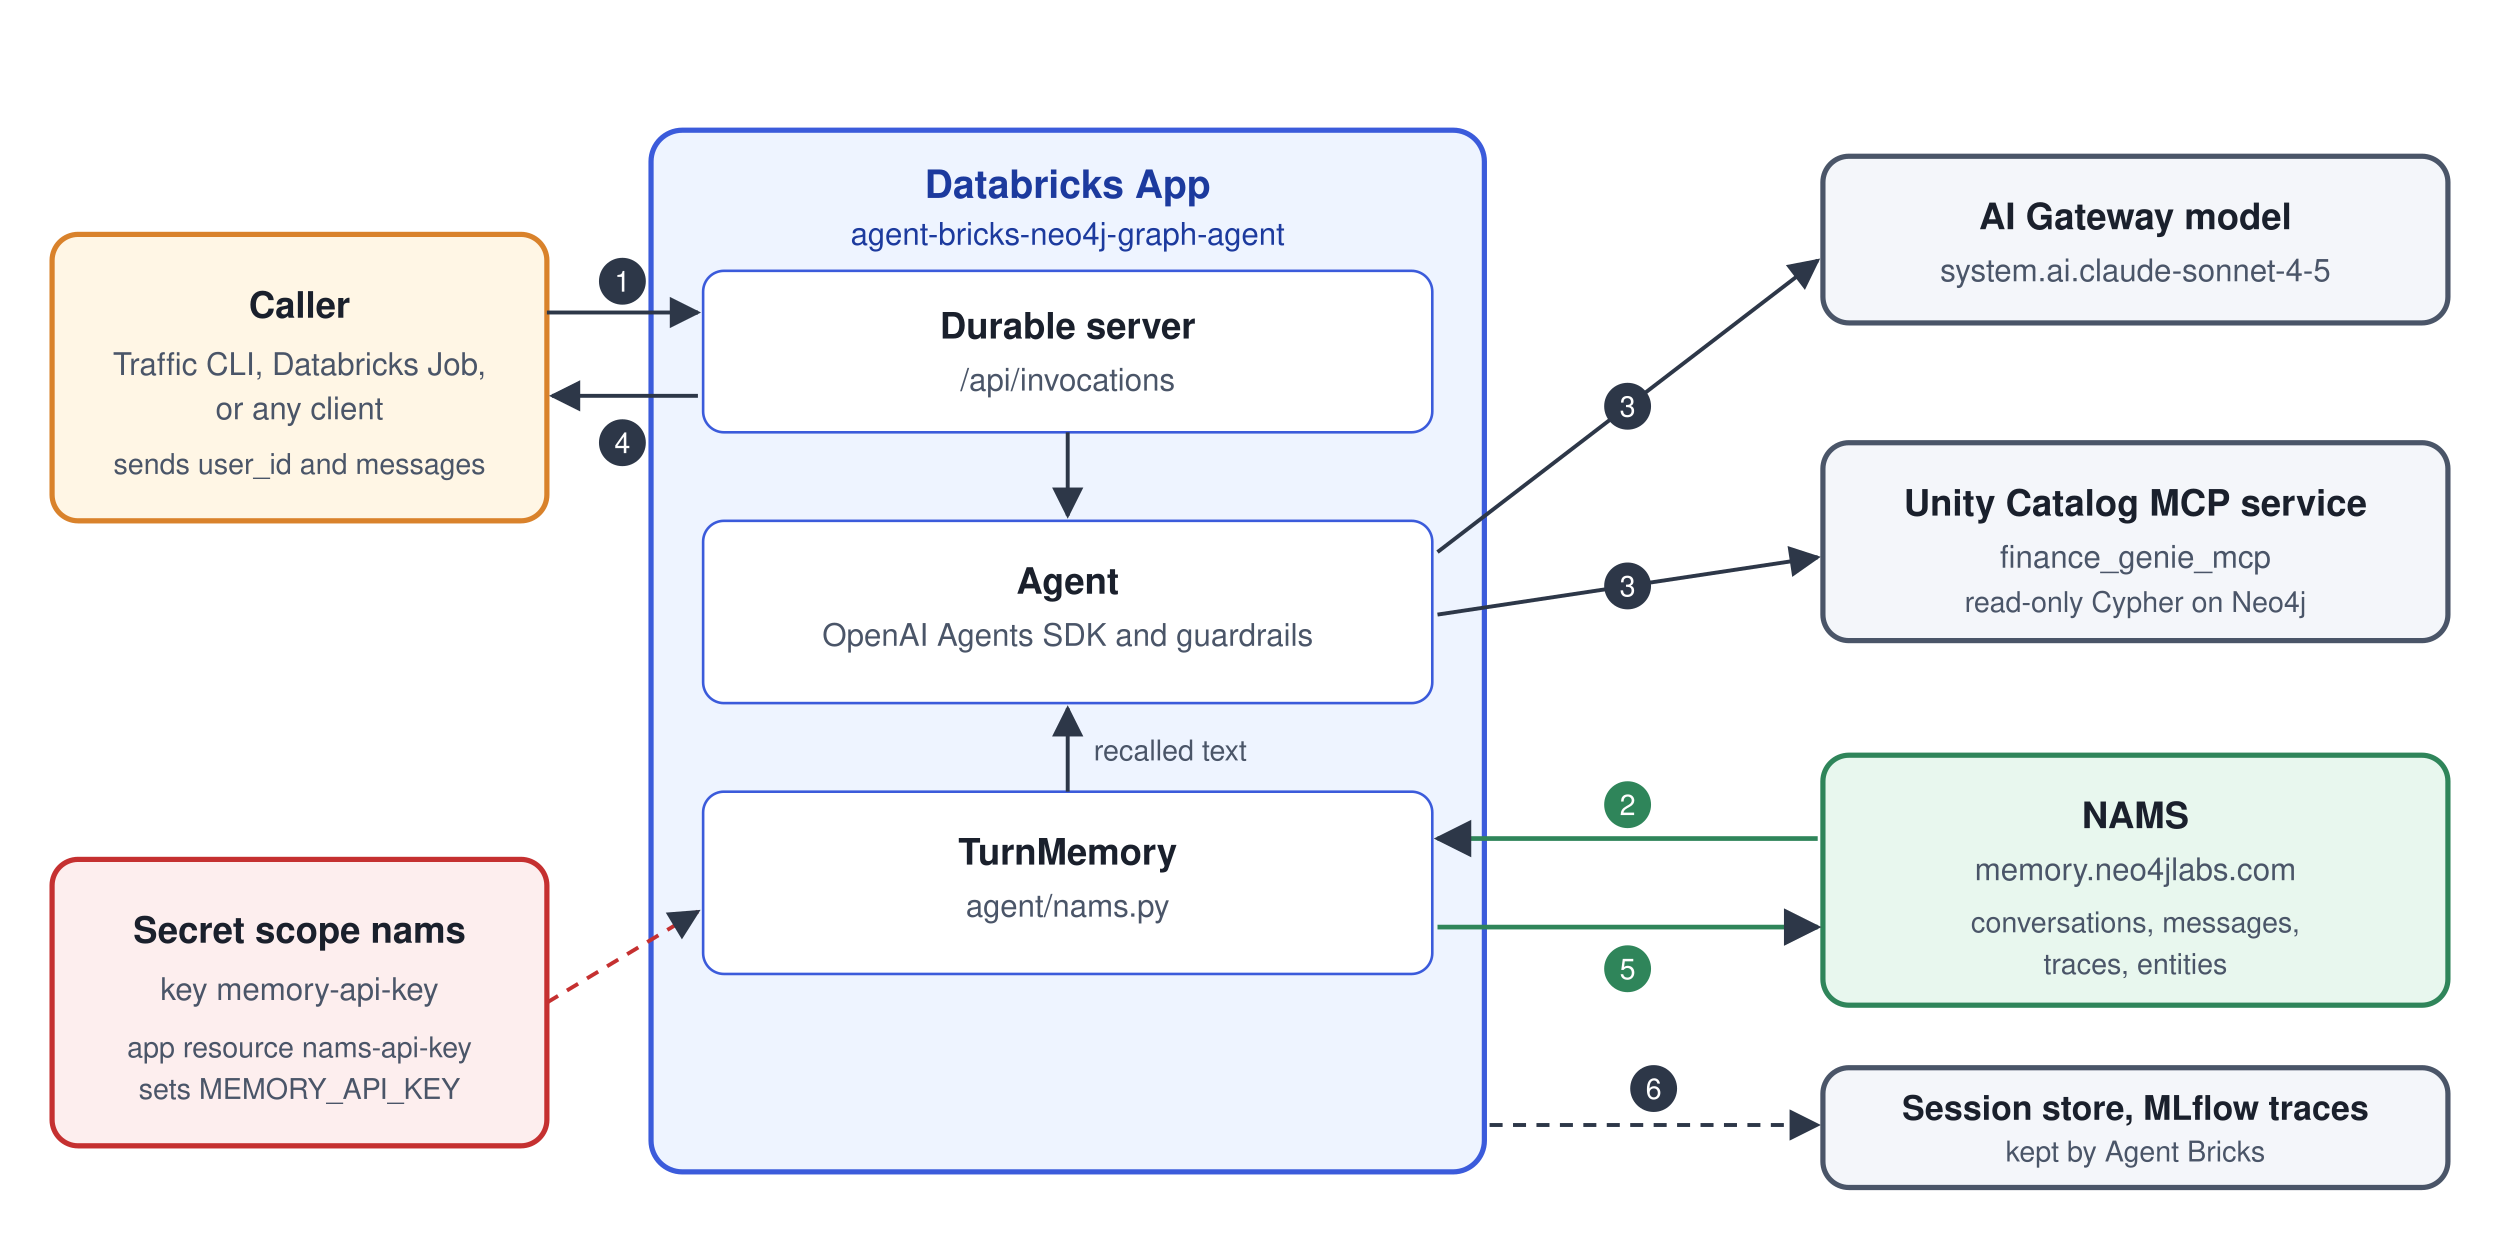
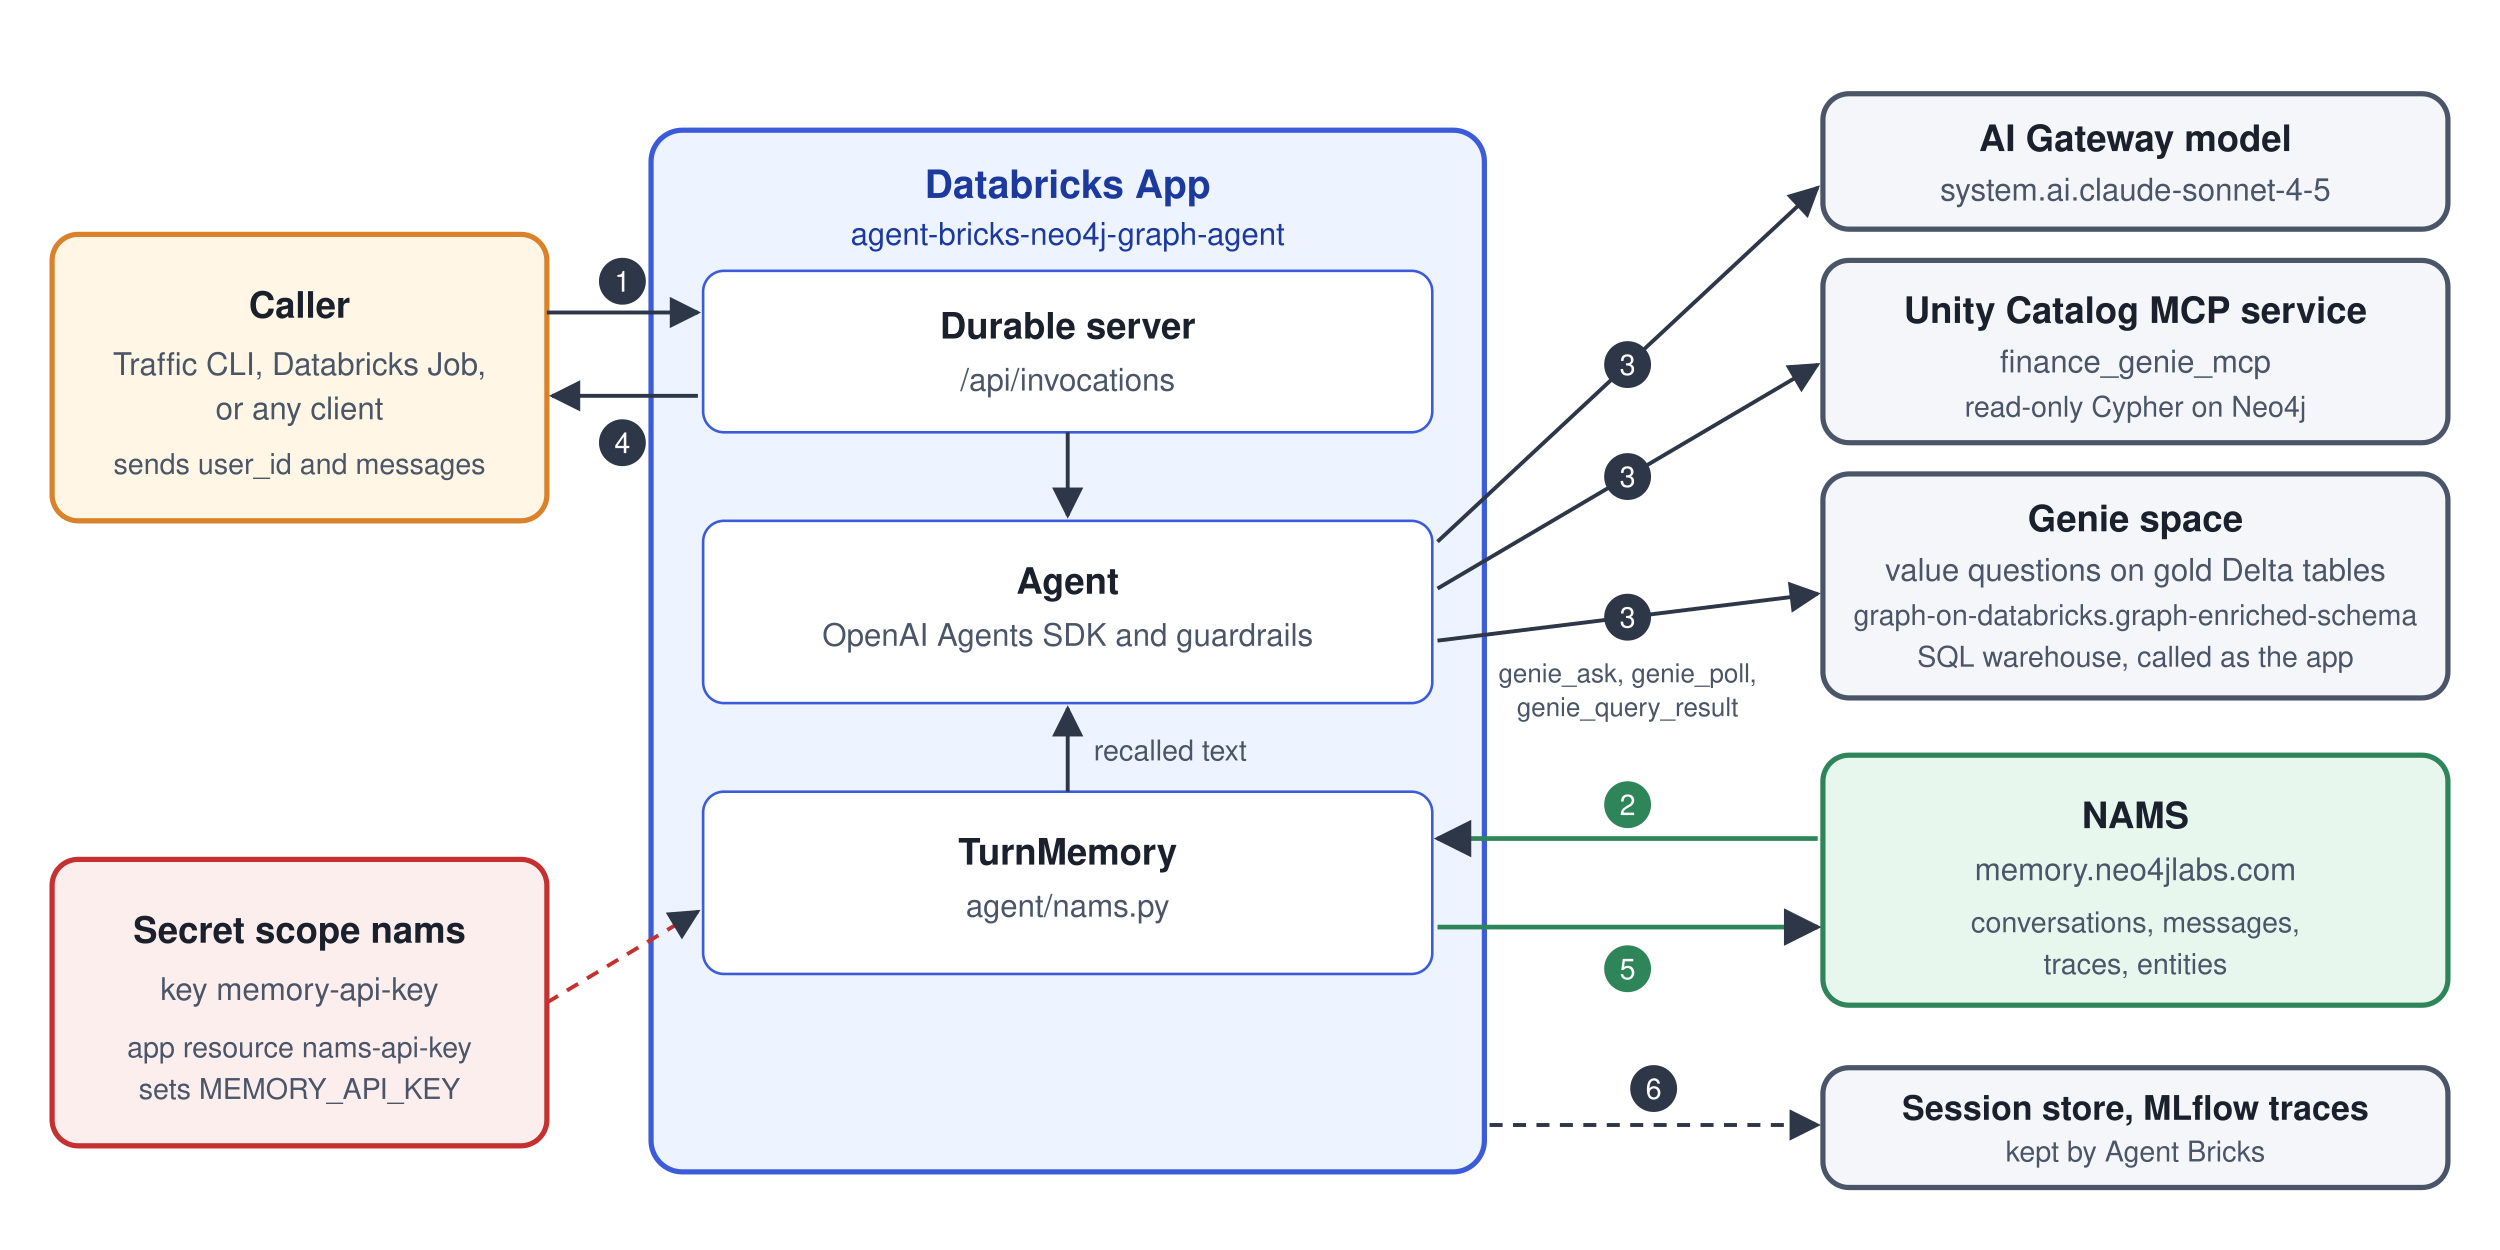
<svg xmlns="http://www.w3.org/2000/svg" viewBox="0 0 960 480" width="960" height="480" font-family="Helvetica, Arial, sans-serif" role="img" aria-labelledby="t d">
  <defs>
    <marker id="arrow" viewBox="0 0 10 10" refX="9" refY="5" markerWidth="8" markerHeight="8" orient="auto-start-reverse">
      <path d="M0,0 L10,5 L0,10 z" fill="#2d3748" />
    </marker>
  </defs>
  <rect width="960" height="480" fill="#ffffff" />
  <rect x="250" y="50" width="320" height="400" rx="12" fill="#eef4ff" stroke="#3b5bdb" stroke-width="2" />
  <text x="410" y="76" text-anchor="middle" font-size="15" font-weight="bold" fill="#1c3a9e">Databricks App</text>
  <text x="410" y="94" text-anchor="middle" font-size="12" fill="#1c3a9e">agent-bricks-neo4j-graph-agent</text>
  <rect x="270" y="104" width="280" height="62" rx="8" fill="#ffffff" stroke="#3b5bdb" />
  <text x="410" y="130" text-anchor="middle" font-size="14" font-weight="bold" fill="#1a202c">Durable server</text>
  <text x="410" y="150" text-anchor="middle" font-size="12" fill="#4a5568">/api/invocations</text>
  <rect x="270" y="200" width="280" height="70" rx="8" fill="#ffffff" stroke="#3b5bdb" />
  <text x="410" y="228" text-anchor="middle" font-size="14" font-weight="bold" fill="#1a202c">Agent</text>
  <text x="410" y="248" text-anchor="middle" font-size="12" fill="#4a5568">OpenAI Agents SDK and guardrails</text>
  <rect x="270" y="304" width="280" height="70" rx="8" fill="#ffffff" stroke="#3b5bdb" />
  <text x="410" y="332" text-anchor="middle" font-size="14" font-weight="bold" fill="#1a202c">TurnMemory</text>
  <text x="410" y="352" text-anchor="middle" font-size="12" fill="#4a5568">agent/nams.py</text>
  <line x1="410" y1="166" x2="410" y2="198" stroke="#2d3748" stroke-width="1.5" marker-end="url(#arrow)" />
  <line x1="410" y1="304" x2="410" y2="272" stroke="#2d3748" stroke-width="1.5" marker-end="url(#arrow)" />
  <text x="420" y="292" font-size="11" fill="#4a5568">recalled text</text>
  <rect x="20" y="90" width="190" height="110" rx="10" fill="#fff6e5" stroke="#d9822b" stroke-width="2" />
  <text x="115" y="122" text-anchor="middle" font-size="14" font-weight="bold" fill="#1a202c">Caller</text>
  <text x="115" y="144" text-anchor="middle" font-size="12" fill="#4a5568">Traffic CLI, Databricks Job,</text>
  <text x="115" y="161" text-anchor="middle" font-size="12" fill="#4a5568">or any client</text>
  <text x="115" y="182" text-anchor="middle" font-size="11" fill="#4a5568">sends user_id and messages</text>
  <rect x="20" y="330" width="190" height="110" rx="10" fill="#fdeeee" stroke="#c53030" stroke-width="2" />
  <text x="115" y="362" text-anchor="middle" font-size="14" font-weight="bold" fill="#1a202c">Secret scope nams</text>
  <text x="115" y="384" text-anchor="middle" font-size="12" fill="#4a5568">key memory-api-key</text>
  <text x="115" y="406" text-anchor="middle" font-size="11" fill="#4a5568">app resource nams-api-key</text>
  <text x="115" y="422" text-anchor="middle" font-size="11" fill="#4a5568">sets MEMORY_API_KEY</text>
  <line x1="210" y1="385" x2="268" y2="350" stroke="#c53030" stroke-width="1.5" stroke-dasharray="5,4" marker-end="url(#arrow)" />
-   <rect x="700" y="60" width="240" height="64" rx="10" fill="#f4f6fa" stroke="#4a5568" stroke-width="2" />
-   <text x="820" y="88" text-anchor="middle" font-size="14" font-weight="bold" fill="#1a202c">AI Gateway model</text>
-   <text x="820" y="108" text-anchor="middle" font-size="12" fill="#4a5568">system.ai.claude-sonnet-4-5</text>
-   <rect x="700" y="170" width="240" height="76" rx="10" fill="#f4f6fa" stroke="#4a5568" stroke-width="2" />
-   <text x="820" y="198" text-anchor="middle" font-size="14" font-weight="bold" fill="#1a202c">Unity Catalog MCP service</text>
-   <text x="820" y="218" text-anchor="middle" font-size="12" fill="#4a5568">finance_genie_mcp</text>
-   <text x="820" y="235" text-anchor="middle" font-size="11" fill="#4a5568">read-only Cypher on Neo4j</text>
+   <rect x="700" y="36" width="240" height="52" rx="10" fill="#f4f6fa" stroke="#4a5568" stroke-width="2" />
+   <text x="820" y="58" text-anchor="middle" font-size="14" font-weight="bold" fill="#1a202c">AI Gateway model</text>
+   <text x="820" y="77" text-anchor="middle" font-size="12" fill="#4a5568">system.ai.claude-sonnet-4-5</text>
+   <rect x="700" y="100" width="240" height="70" rx="10" fill="#f4f6fa" stroke="#4a5568" stroke-width="2" />
+   <text x="820" y="124" text-anchor="middle" font-size="14" font-weight="bold" fill="#1a202c">Unity Catalog MCP service</text>
+   <text x="820" y="143" text-anchor="middle" font-size="12" fill="#4a5568">finance_genie_mcp</text>
+   <text x="820" y="160" text-anchor="middle" font-size="11" fill="#4a5568">read-only Cypher on Neo4j</text>
+   <rect x="700" y="182" width="240" height="86" rx="10" fill="#f4f6fa" stroke="#4a5568" stroke-width="2" />
+   <text x="820" y="204" text-anchor="middle" font-size="14" font-weight="bold" fill="#1a202c">Genie space</text>
+   <text x="820" y="223" text-anchor="middle" font-size="12" fill="#4a5568">value questions on gold Delta tables</text>
+   <text x="820" y="240" text-anchor="middle" font-size="11" fill="#4a5568">graph-on-databricks.graph-enriched-schema</text>
+   <text x="820" y="256" text-anchor="middle" font-size="11" fill="#4a5568">SQL warehouse, called as the app</text>
  <rect x="700" y="290" width="240" height="96" rx="10" fill="#e8f7ee" stroke="#2f855a" stroke-width="2" />
  <text x="820" y="318" text-anchor="middle" font-size="14" font-weight="bold" fill="#1a202c">NAMS</text>
  <text x="820" y="338" text-anchor="middle" font-size="12" fill="#4a5568">memory.neo4jlabs.com</text>
  <text x="820" y="358" text-anchor="middle" font-size="11" fill="#4a5568">conversations, messages,</text>
  <text x="820" y="374" text-anchor="middle" font-size="11" fill="#4a5568">traces, entities</text>
  <rect x="700" y="410" width="240" height="46" rx="10" fill="#f4f6fa" stroke="#4a5568" stroke-width="2" />
  <text x="820" y="430" text-anchor="middle" font-size="13" font-weight="bold" fill="#1a202c">Session store, MLflow traces</text>
  <text x="820" y="446" text-anchor="middle" font-size="11" fill="#4a5568">kept by Agent Bricks</text>
  <line x1="210" y1="120" x2="268" y2="120" stroke="#2d3748" stroke-width="1.5" marker-end="url(#arrow)" />
  <circle cx="239" cy="108" r="9" fill="#2d3748" />
  <text x="239" y="112" text-anchor="middle" font-size="11" fill="#ffffff">1</text>
  <line x1="268" y1="152" x2="212" y2="152" stroke="#2d3748" stroke-width="1.5" marker-end="url(#arrow)" />
  <circle cx="239" cy="170" r="9" fill="#2d3748" />
  <text x="239" y="174" text-anchor="middle" font-size="11" fill="#ffffff">4</text>
  <line x1="698" y1="322" x2="552" y2="322" stroke="#2f855a" stroke-width="1.8" marker-end="url(#arrow)" />
  <circle cx="625" cy="309" r="9" fill="#2f855a" />
  <text x="625" y="313" text-anchor="middle" font-size="11" fill="#ffffff">2</text>
  <line x1="552" y1="356" x2="698" y2="356" stroke="#2f855a" stroke-width="1.8" marker-end="url(#arrow)" />
  <circle cx="625" cy="372" r="9" fill="#2f855a" />
  <text x="625" y="376" text-anchor="middle" font-size="11" fill="#ffffff">5</text>
-   <line x1="552" y1="212" x2="698" y2="100" stroke="#2d3748" stroke-width="1.5" marker-end="url(#arrow)" />
-   <circle cx="625" cy="156" r="9" fill="#2d3748" />
-   <text x="625" y="160" text-anchor="middle" font-size="11" fill="#ffffff">3</text>
-   <line x1="552" y1="236" x2="698" y2="214" stroke="#2d3748" stroke-width="1.5" marker-end="url(#arrow)" />
-   <circle cx="625" cy="225" r="9" fill="#2d3748" />
-   <text x="625" y="229" text-anchor="middle" font-size="11" fill="#ffffff">3</text>
+   <line x1="552" y1="208" x2="698" y2="72" stroke="#2d3748" stroke-width="1.5" marker-end="url(#arrow)" />
+   <circle cx="625" cy="140" r="9" fill="#2d3748" />
+   <text x="625" y="144" text-anchor="middle" font-size="11" fill="#ffffff">3</text>
+   <line x1="552" y1="226" x2="698" y2="140" stroke="#2d3748" stroke-width="1.5" marker-end="url(#arrow)" />
+   <circle cx="625" cy="183" r="9" fill="#2d3748" />
+   <text x="625" y="187" text-anchor="middle" font-size="11" fill="#ffffff">3</text>
+   <line x1="552" y1="246" x2="698" y2="228" stroke="#2d3748" stroke-width="1.5" marker-end="url(#arrow)" />
+   <circle cx="625" cy="237" r="9" fill="#2d3748" />
+   <text x="625" y="241" text-anchor="middle" font-size="11" fill="#ffffff">3</text>
+   <text x="625" y="262" text-anchor="middle" font-size="10" fill="#4a5568">genie_ask, genie_poll,</text>
+   <text x="625" y="275" text-anchor="middle" font-size="10" fill="#4a5568">genie_query_result</text>
  <line x1="572" y1="432" x2="698" y2="432" stroke="#2d3748" stroke-width="1.5" stroke-dasharray="5,4" marker-end="url(#arrow)" />
  <circle cx="635" cy="418" r="9" fill="#2d3748" />
  <text x="635" y="422" text-anchor="middle" font-size="11" fill="#ffffff">6</text>
</svg>
